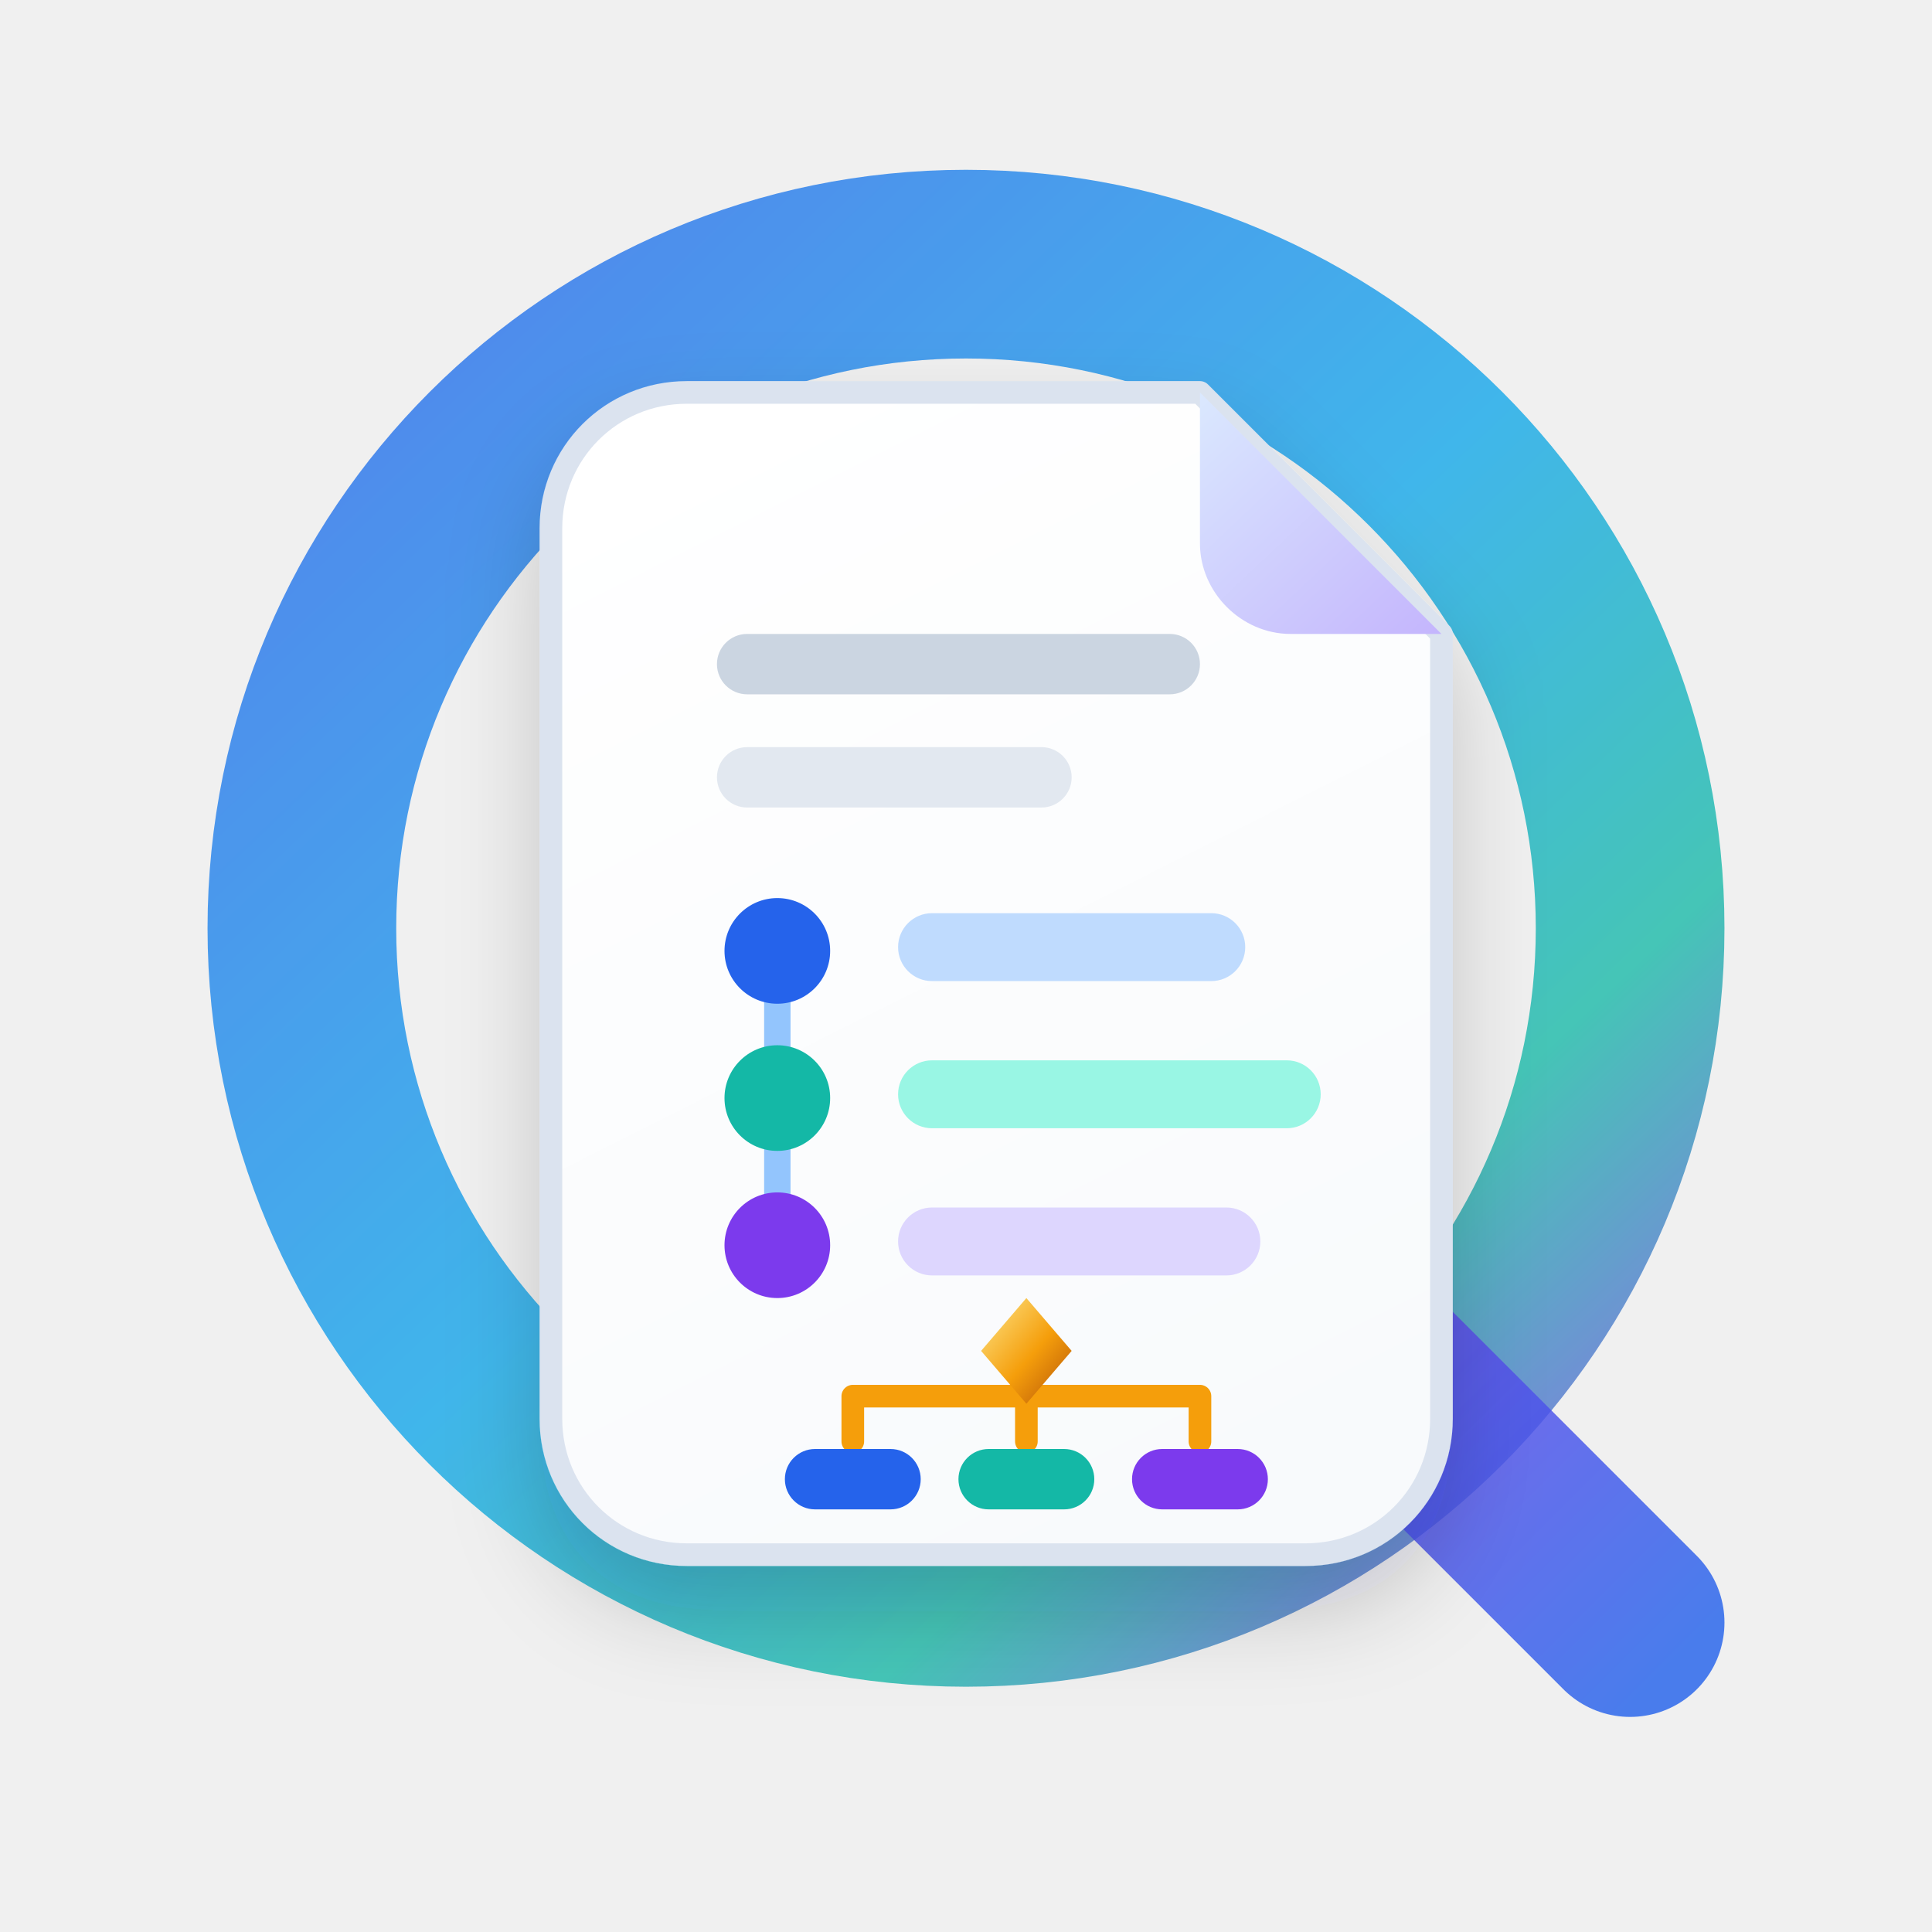
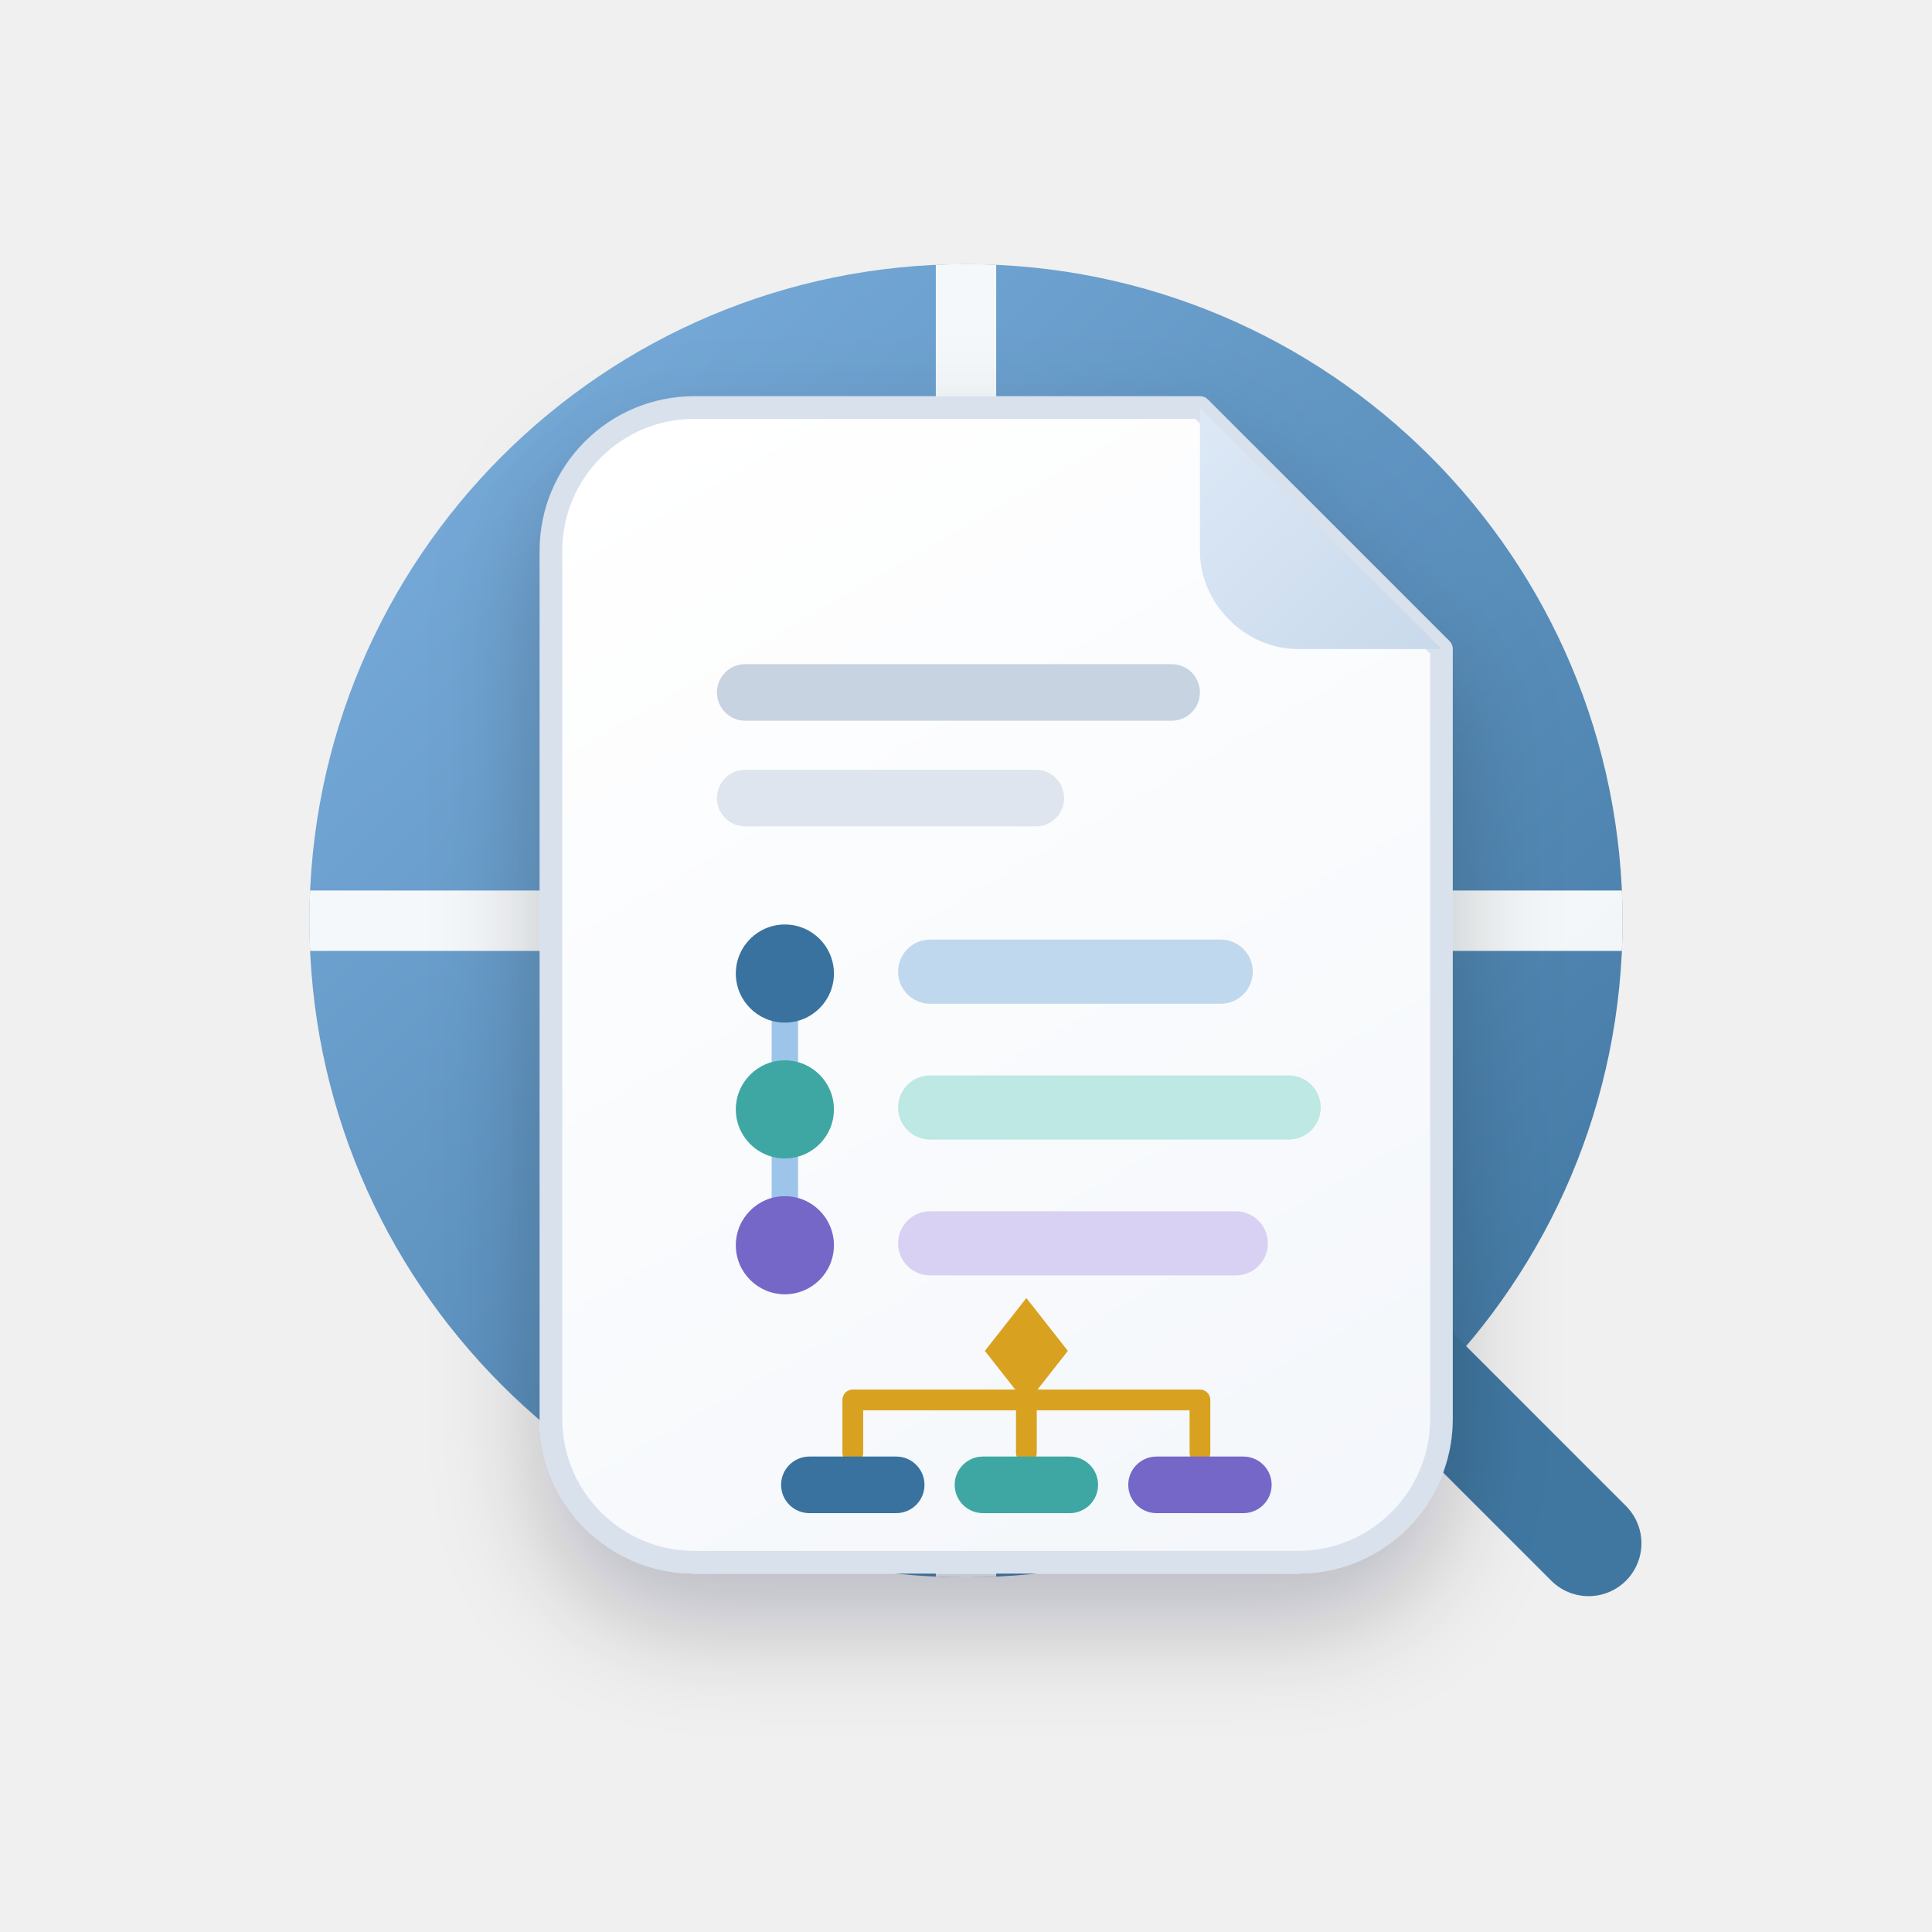
<svg xmlns="http://www.w3.org/2000/svg" viewBox="0 0 512 512" role="img" aria-labelledby="title desc">
  <defs>
-     <linearGradient id="qRing" x1="78" y1="72" x2="430" y2="442" gradientUnits="userSpaceOnUse">
-       <stop offset="0" stop-color="#2563eb" />
-       <stop offset=".48" stop-color="#0ea5e9" />
-       <stop offset=".74" stop-color="#14b8a6" />
-       <stop offset="1" stop-color="#7c3aed" />
+     <linearGradient id="quartoBlue" x1="110" y1="90" x2="400" y2="405" gradientUnits="userSpaceOnUse">
+       <stop offset="0" stop-color="#75AADB" />
+       <stop offset="1" stop-color="#39729E" />
    </linearGradient>
-     <linearGradient id="qTail" x1="326" y1="326" x2="442" y2="442" gradientUnits="userSpaceOnUse">
-       <stop stop-color="#7c3aed" />
-       <stop offset="1" stop-color="#2563eb" />
+     <linearGradient id="paper" x1="175" y1="112" x2="345" y2="408" gradientUnits="userSpaceOnUse">
+       <stop offset="0" stop-color="#FFFFFF" />
+       <stop offset="1" stop-color="#F4F7FB" />
    </linearGradient>
-     <linearGradient id="page" x1="184" y1="108" x2="332" y2="402" gradientUnits="userSpaceOnUse">
-       <stop stop-color="#ffffff" />
-       <stop offset="1" stop-color="#f8fafc" />
+     <linearGradient id="fold" x1="318" y1="112" x2="384" y2="180" gradientUnits="userSpaceOnUse">
+       <stop offset="0" stop-color="#DCE8F6" />
+       <stop offset="1" stop-color="#C7D8EA" />
    </linearGradient>
-     <linearGradient id="fold" x1="318" y1="100" x2="382" y2="168" gradientUnits="userSpaceOnUse">
-       <stop stop-color="#dbeafe" />
-       <stop offset="1" stop-color="#c4b5fd" />
-     </linearGradient>
-     <linearGradient id="crystal" x1="0" y1="0" x2="1" y2="1">
-       <stop offset="0" stop-color="#fde68a" />
-       <stop offset=".55" stop-color="#f59e0b" />
-       <stop offset="1" stop-color="#b45309" />
-     </linearGradient>
-     <filter id="shadow" x="-20%" y="-20%" width="140%" height="150%">
-       <feDropShadow dx="0" dy="12" stdDeviation="12" flood-color="#0f172a" flood-opacity=".18" />
+     <filter id="shadow" x="-25%" y="-25%" width="150%" height="160%">
+       <feDropShadow dx="0" dy="14" stdDeviation="14" flood-color="#0F172A" flood-opacity=".22" />
    </filter>
+     <clipPath id="quartoCircle">
+       <circle cx="256" cy="244" r="174" />
+     </clipPath>
  </defs>
-   <circle cx="256" cy="246" r="176" fill="none" stroke="url(#qRing)" stroke-width="50" stroke-linecap="round" opacity=".78" />
-   <path d="M350 348 L432 430" fill="none" stroke="url(#qTail)" stroke-width="50" stroke-linecap="round" opacity=".82" />
+   <g opacity=".96">
+     <circle cx="256" cy="244" r="174" fill="url(#quartoBlue)" />
+     <g clip-path="url(#quartoCircle)">
+       <rect x="248" y="66" width="16" height="356" fill="#FFFFFF" fill-opacity=".94" />
+       <rect x="78" y="236" width="356" height="16" fill="#FFFFFF" fill-opacity=".94" />
+     </g>
+     <path d="M361 349L421 409" stroke="#39729E" stroke-width="28" stroke-linecap="round" />
+   </g>
  <g filter="url(#shadow)">
-     <path d="M182 104H318L382 168V376C382 396 366 412 346 412H182C162 412 146 396 146 376V140C146 120 162 104 182 104Z" fill="url(#page)" stroke="#dbe3ef" stroke-width="6" stroke-linejoin="round" />
-     <path d="M318 104V144C318 157 329 168 342 168H382L318 104Z" fill="url(#fold)" />
+     <path d="M184 108H318L382 172V376C382 397 365 414 344 414H184C163 414 146 397 146 376V146C146 125 163 108 184 108Z" fill="url(#paper)" stroke="#D8E1EC" stroke-width="6" stroke-linejoin="round" />
+     <path d="M318 108V146C318 160 330 172 344 172H382L318 108Z" fill="url(#fold)" />
  </g>
-   <rect x="190" y="168" width="128" height="16" rx="8" fill="#cbd5e1" />
-   <rect x="190" y="198" width="94" height="16" rx="8" fill="#e2e8f0" />
-   <path d="M206 252V330" stroke="#93c5fd" stroke-width="7" stroke-linecap="round" />
-   <circle cx="206" cy="252" r="14" fill="#2563eb" />
-   <circle cx="206" cy="291" r="14" fill="#14b8a6" />
-   <circle cx="206" cy="330" r="14" fill="#7c3aed" />
-   <rect x="238" y="242" width="92" height="18" rx="9" fill="#bfdbfe" />
-   <rect x="238" y="281" width="112" height="18" rx="9" fill="#99f6e4" />
-   <rect x="238" y="320" width="96" height="18" rx="9" fill="#ddd6fe" />
-   <path d="M272 358V370M226 370H318M226 370V382M272 370V382M318 370V382" fill="none" stroke="#f59e0b" stroke-width="6" stroke-linecap="round" stroke-linejoin="round" />
-   <polygon points="272,344 284,358 272,372 260,358" fill="url(#crystal)" />
-   <rect x="208" y="384" width="36" height="16" rx="8" fill="#2563eb" />
-   <rect x="254" y="384" width="36" height="16" rx="8" fill="#14b8a6" />
-   <rect x="300" y="384" width="36" height="16" rx="8" fill="#7c3aed" />
+   <rect x="190" y="176" width="128" height="15" rx="7.5" fill="#C8D3E1" />
+   <rect x="190" y="204" width="92" height="15" rx="7.5" fill="#DEE5EE" />
+   <path d="M208 258V330" stroke="#9DC5EA" stroke-width="7" stroke-linecap="round" />
+   <circle cx="208" cy="258" r="13" fill="#39729E" />
+   <circle cx="208" cy="294" r="13" fill="#3FA7A3" />
+   <circle cx="208" cy="330" r="13" fill="#7567C8" />
+   <rect x="238" y="249" width="94" height="17" rx="8.5" fill="#BFD8EE" />
+   <rect x="238" y="285" width="112" height="17" rx="8.5" fill="#BDE8E3" />
+   <rect x="238" y="321" width="98" height="17" rx="8.5" fill="#D8D1F3" />
+   <path d="M272 358V371M226 371H318M226 371V385M272 371V385M318 371V385" fill="none" stroke="#D8A11F" stroke-width="5.5" stroke-linecap="round" stroke-linejoin="round" />
+   <polygon points="272,344 283,358 272,372 261,358" fill="#D8A11F" />
+   <rect x="207" y="386" width="38" height="15" rx="7.5" fill="#39729E" />
+   <rect x="253" y="386" width="38" height="15" rx="7.5" fill="#3FA7A3" />
+   <rect x="299" y="386" width="38" height="15" rx="7.5" fill="#7567C8" />
</svg>
